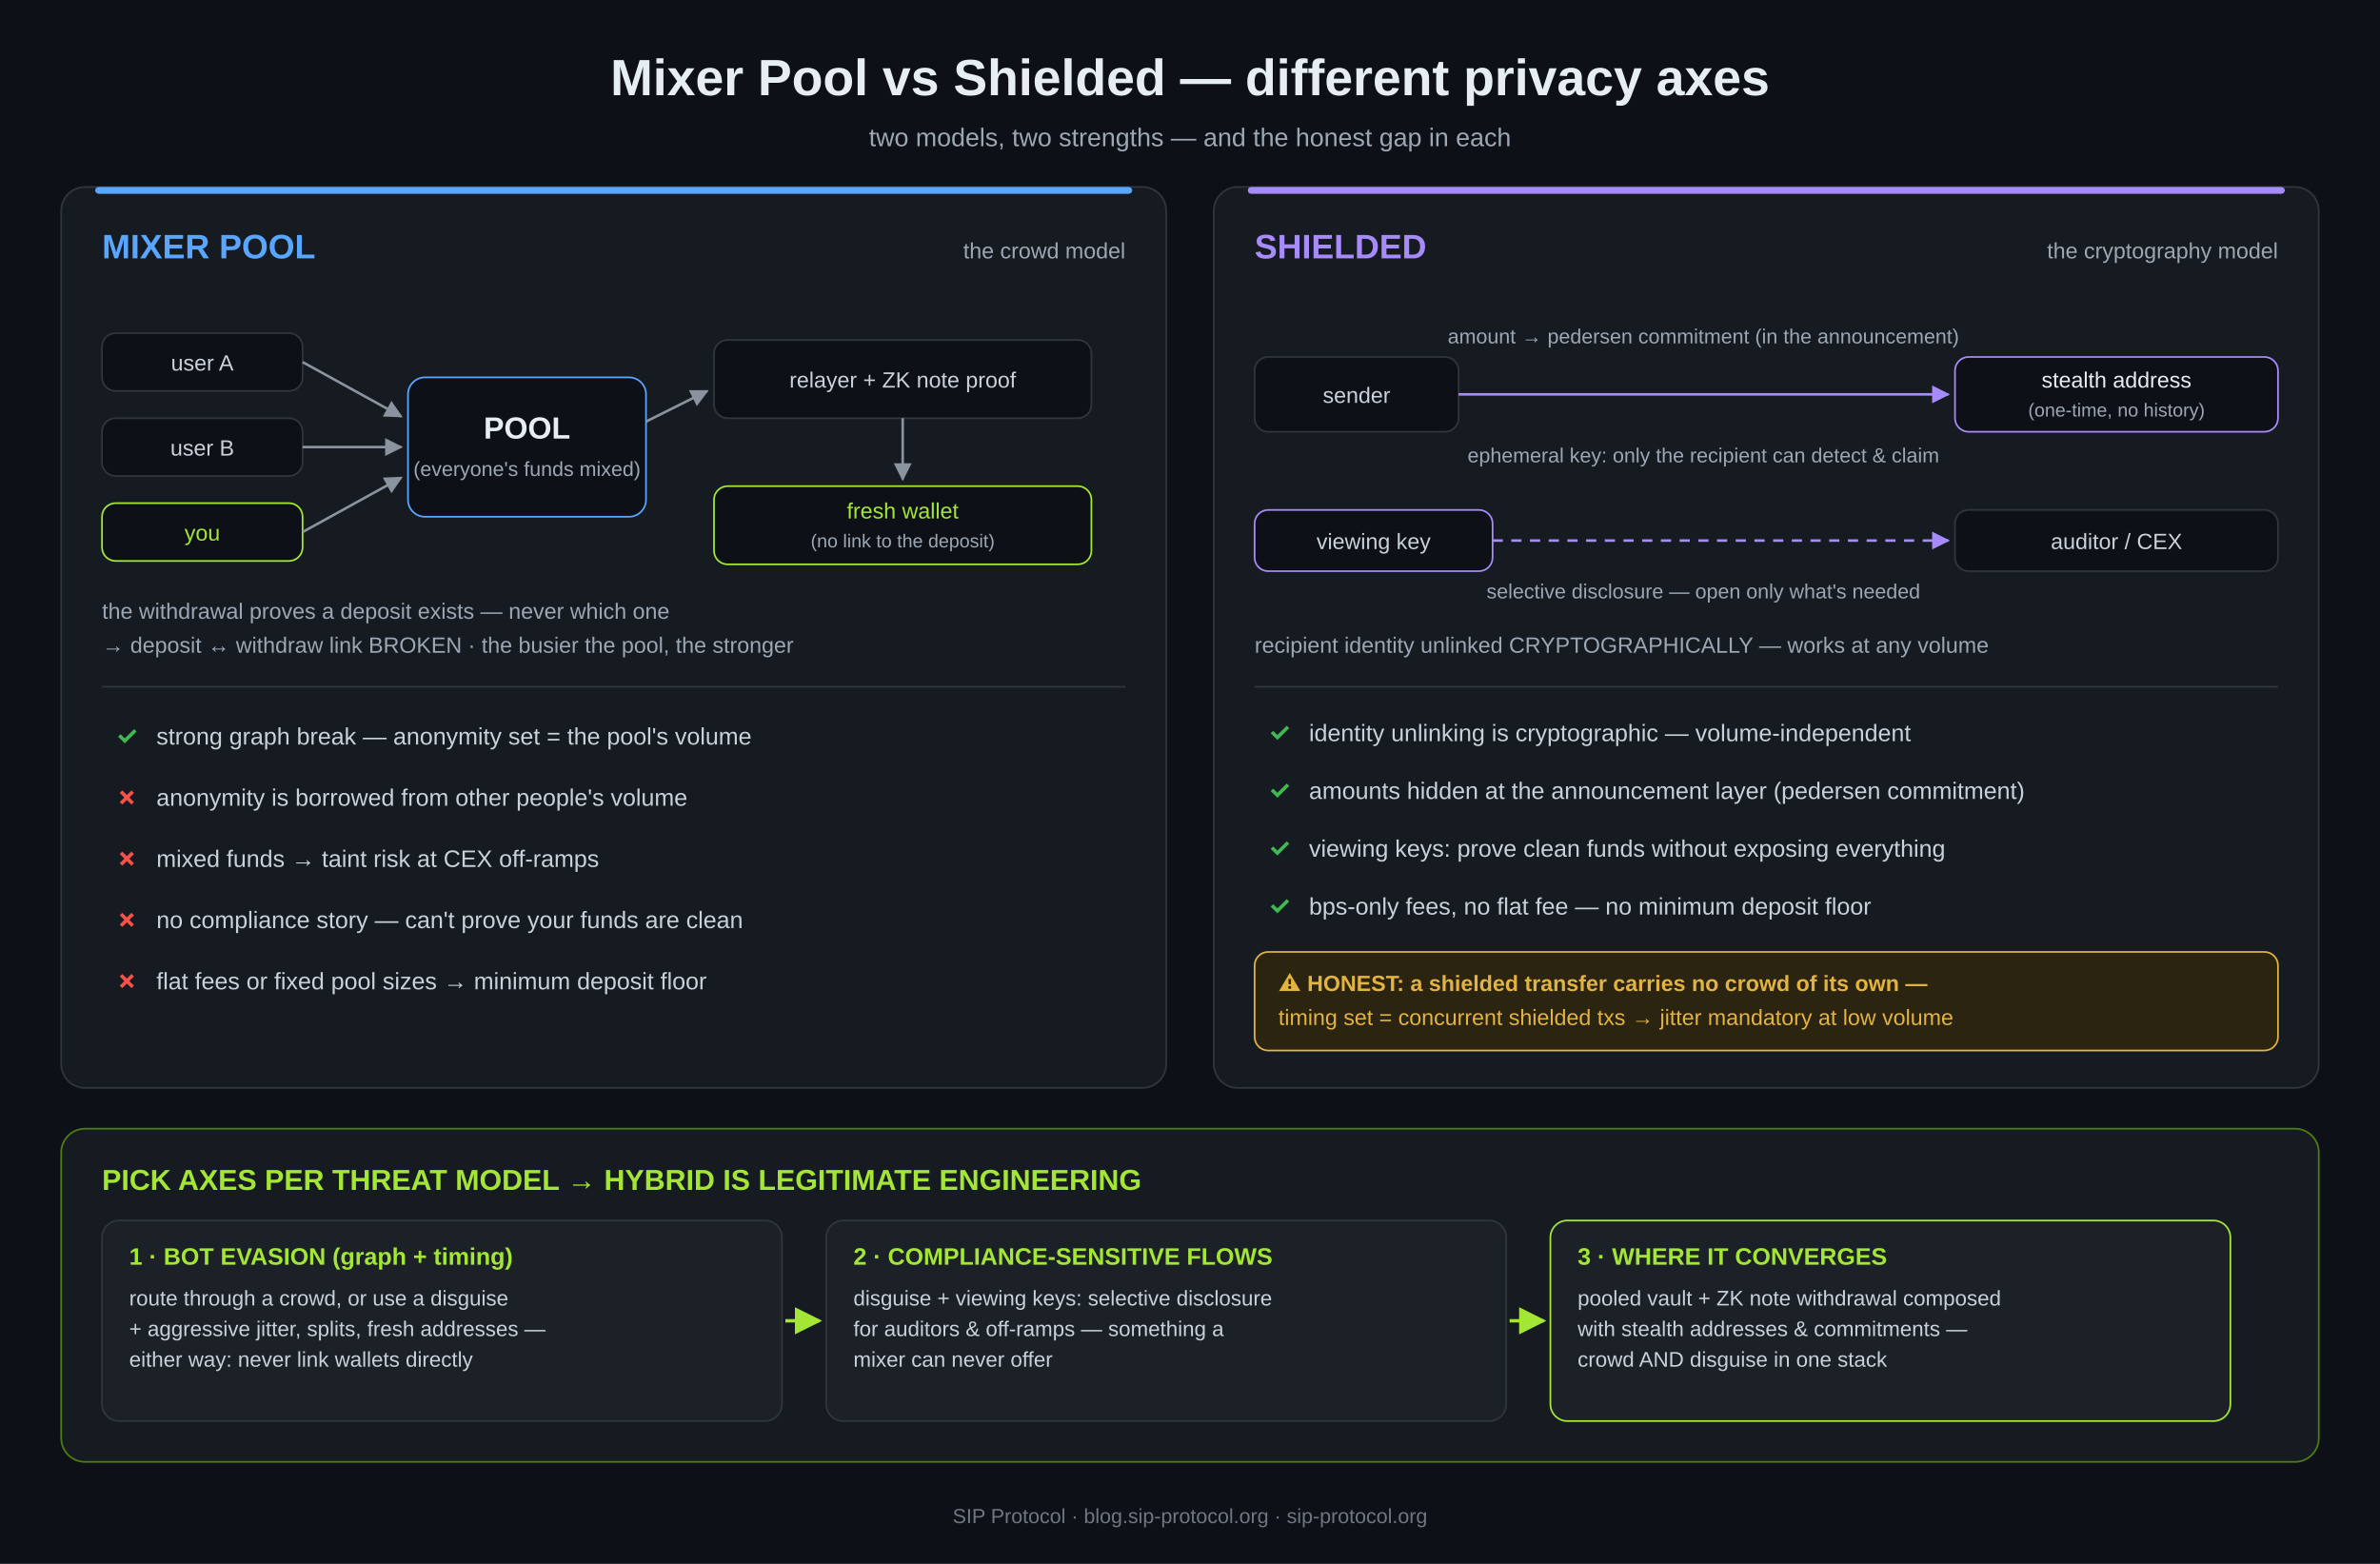
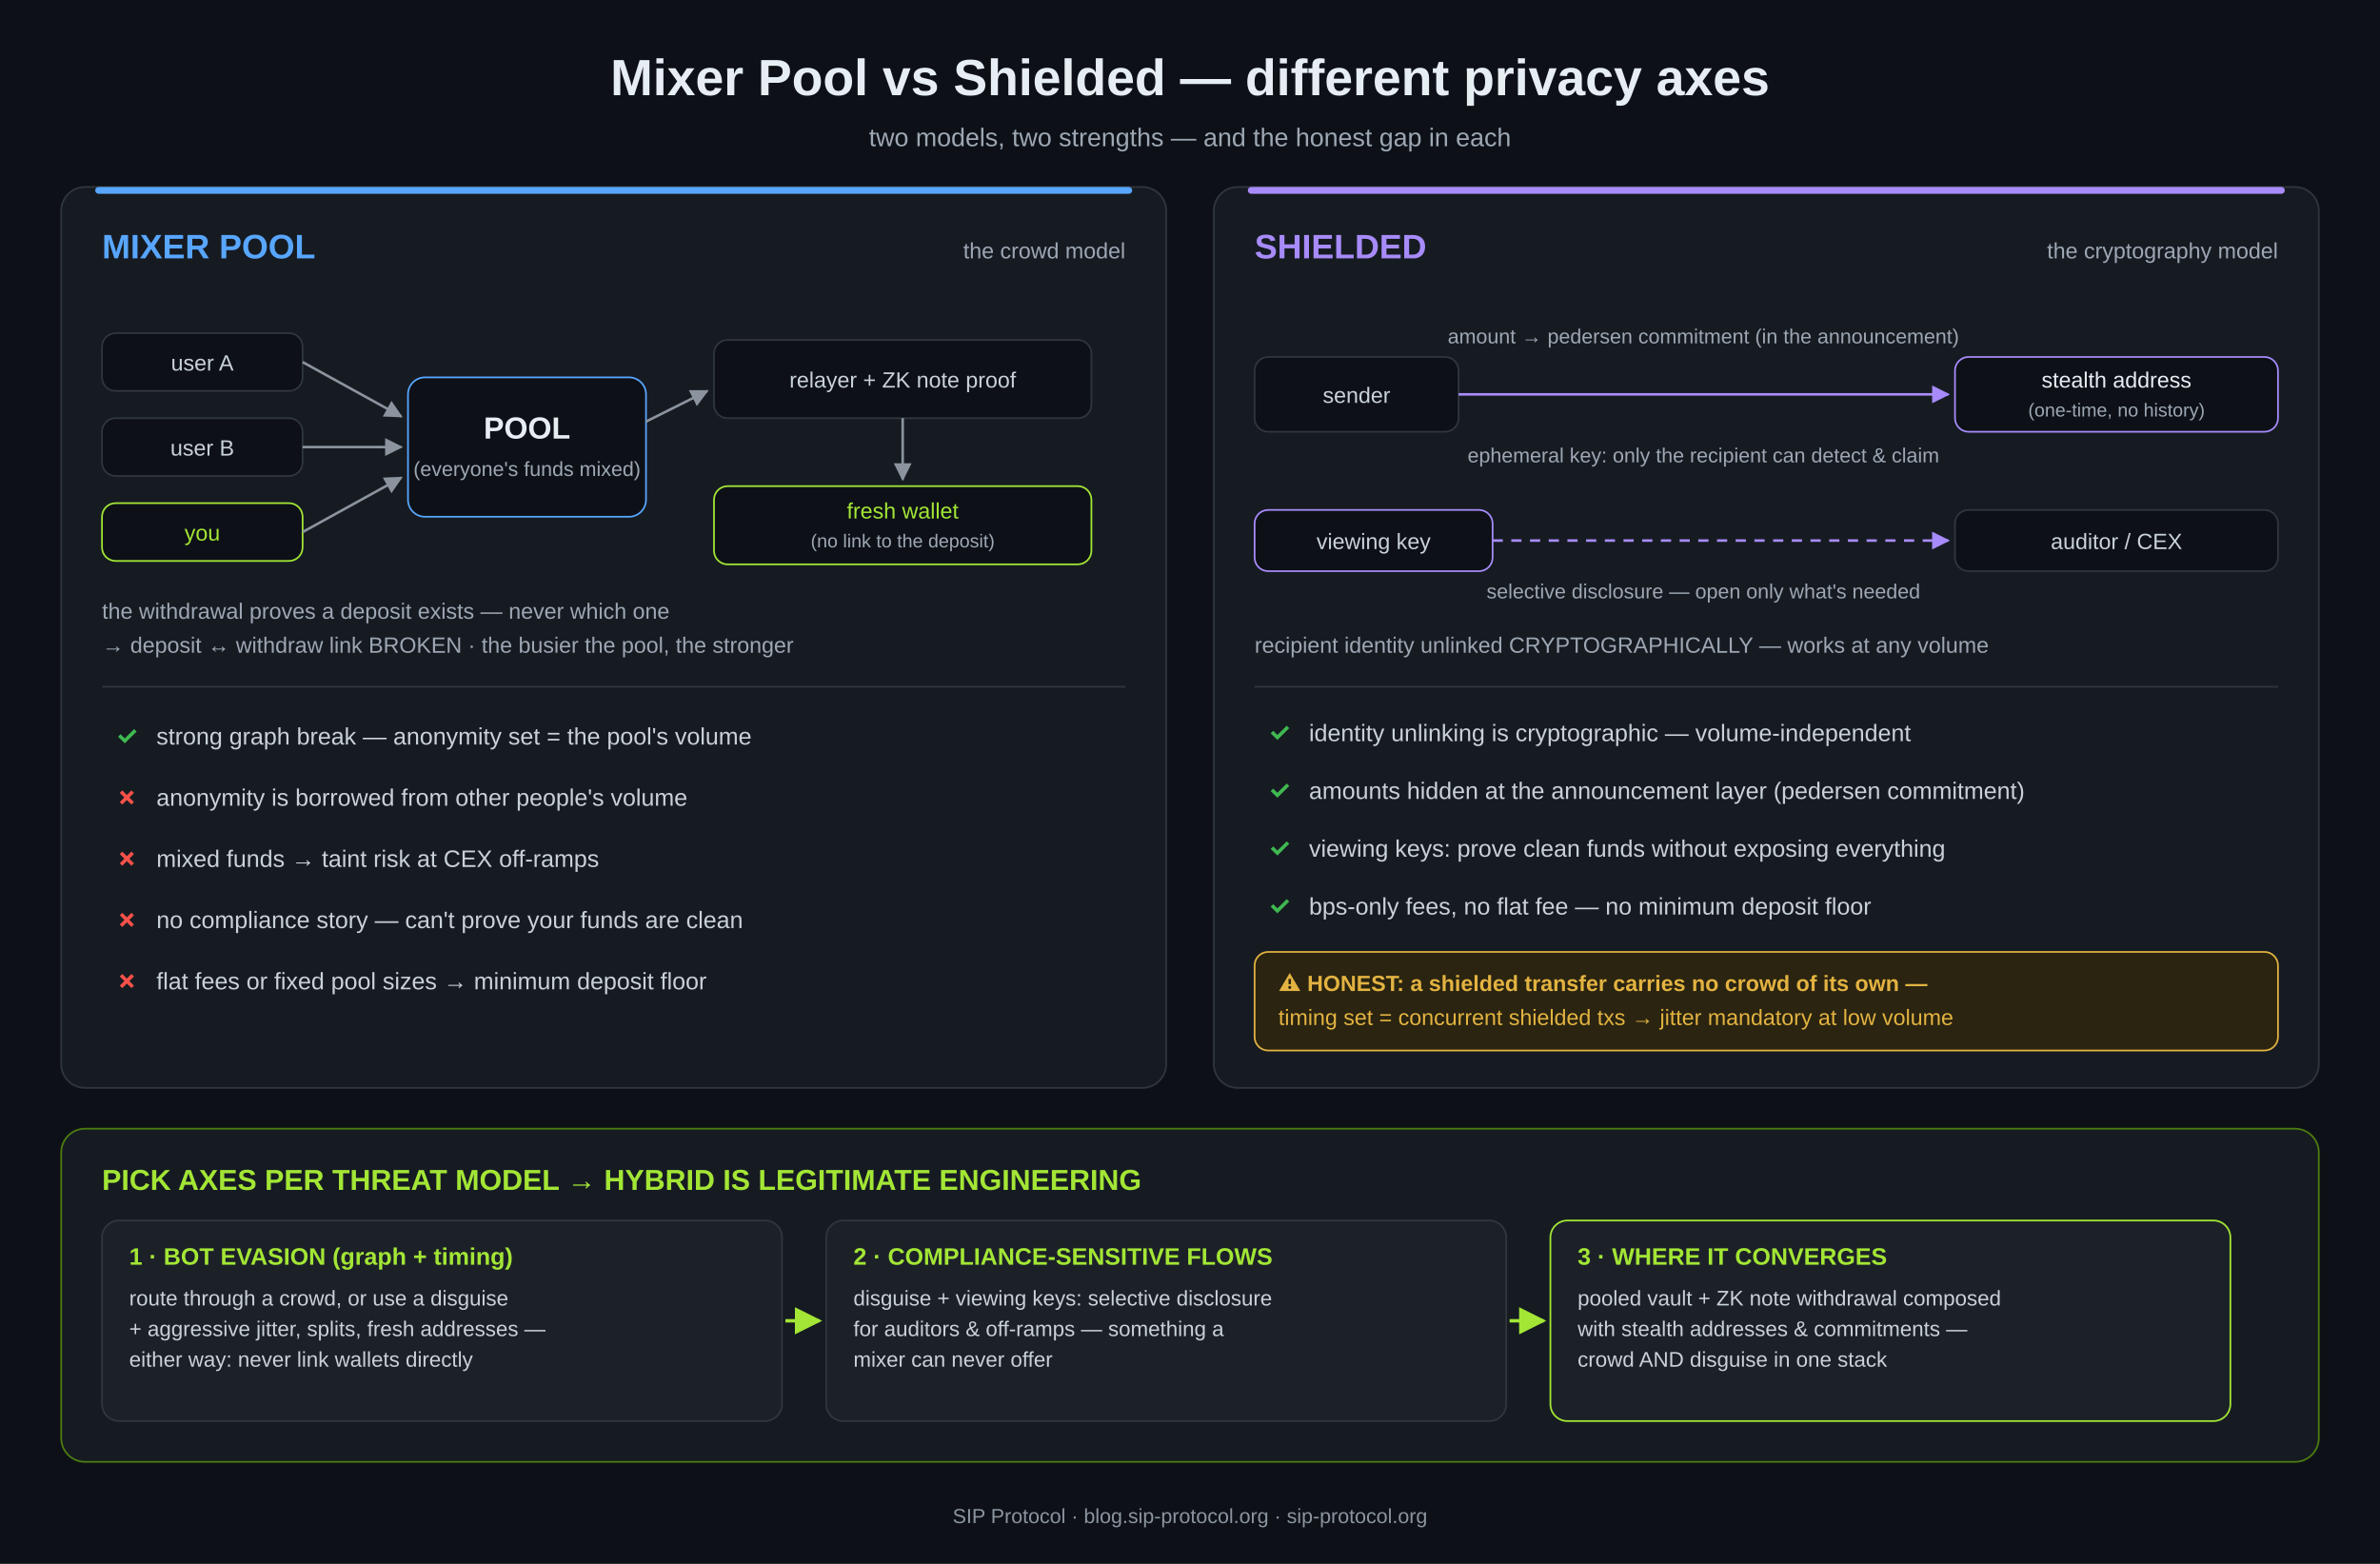
<svg xmlns="http://www.w3.org/2000/svg" width="1400" height="920" viewBox="0 0 1400 920" font-family="-apple-system, 'Segoe UI', 'Helvetica Neue', Arial, sans-serif" role="img" aria-label="Mixer pools versus shielded transfers compared across privacy axes">
  <defs>
    <marker id="arr-gray" viewBox="0 0 10 10" refX="9" refY="5" markerWidth="7" markerHeight="7" orient="auto-start-reverse">
      <path d="M 0 0 L 10 5 L 0 10 z" fill="#8b949e" />
    </marker>
    <marker id="arr-violet" viewBox="0 0 10 10" refX="9" refY="5" markerWidth="7" markerHeight="7" orient="auto-start-reverse">
      <path d="M 0 0 L 10 5 L 0 10 z" fill="#a78bfa" />
    </marker>
    <marker id="arr-lime" viewBox="0 0 10 10" refX="9" refY="5" markerWidth="8" markerHeight="8" orient="auto-start-reverse">
      <path d="M 0 0 L 10 5 L 0 10 z" fill="#a3e635" />
    </marker>
  </defs>
  <rect width="1400" height="920" fill="#0d1117" />
  <text x="700" y="56" text-anchor="middle" font-size="30" font-weight="700" fill="#e6edf3">Mixer Pool vs Shielded — different privacy axes</text>
  <text x="700" y="86" text-anchor="middle" font-size="15" fill="#9da7b3">two models, two strengths — and the honest gap in each</text>
  <rect x="36" y="110" width="650" height="530" rx="14" fill="#161b22" stroke="#30363d" />
  <rect x="56" y="110" width="610" height="4" rx="2" fill="#58a6ff" />
  <text x="60" y="152" font-size="20" font-weight="700" fill="#58a6ff">MIXER POOL</text>
  <text x="662" y="152" text-anchor="end" font-size="13" fill="#9da7b3">the crowd model</text>
  <rect x="60" y="196" width="118" height="34" rx="8" fill="#0d1117" stroke="#30363d" />
  <text x="119" y="218" text-anchor="middle" font-size="13" fill="#c9d1d9">user A</text>
  <rect x="60" y="246" width="118" height="34" rx="8" fill="#0d1117" stroke="#30363d" />
  <text x="119" y="268" text-anchor="middle" font-size="13" fill="#c9d1d9">user B</text>
  <rect x="60" y="296" width="118" height="34" rx="8" fill="#0d1117" stroke="#a3e635" />
  <text x="119" y="318" text-anchor="middle" font-size="13" fill="#a3e635">you</text>
  <rect x="240" y="222" width="140" height="82" rx="10" fill="#0d1117" stroke="#58a6ff" />
  <text x="310" y="258" text-anchor="middle" font-size="18" font-weight="700" fill="#e6edf3">POOL</text>
  <text x="310" y="280" text-anchor="middle" font-size="12" fill="#9da7b3">(everyone's funds mixed)</text>
  <line x1="178" y1="213" x2="236" y2="245" stroke="#8b949e" stroke-width="1.5" marker-end="url(#arr-gray)" />
  <line x1="178" y1="263" x2="236" y2="263" stroke="#8b949e" stroke-width="1.5" marker-end="url(#arr-gray)" />
  <line x1="178" y1="313" x2="236" y2="281" stroke="#8b949e" stroke-width="1.5" marker-end="url(#arr-gray)" />
  <rect x="420" y="200" width="222" height="46" rx="8" fill="#0d1117" stroke="#30363d" />
  <text x="531" y="228" text-anchor="middle" font-size="13" fill="#c9d1d9">relayer + ZK note proof</text>
  <rect x="420" y="286" width="222" height="46" rx="8" fill="#0d1117" stroke="#a3e635" />
  <text x="531" y="305" text-anchor="middle" font-size="13" fill="#a3e635">fresh wallet</text>
  <text x="531" y="322" text-anchor="middle" font-size="11" fill="#9da7b3">(no link to the deposit)</text>
  <line x1="380" y1="248" x2="416" y2="230" stroke="#8b949e" stroke-width="1.5" marker-end="url(#arr-gray)" />
  <line x1="531" y1="246" x2="531" y2="282" stroke="#8b949e" stroke-width="1.5" marker-end="url(#arr-gray)" />
  <text x="60" y="364" font-size="13" fill="#9da7b3">the withdrawal proves a deposit exists — never which one</text>
  <text x="60" y="384" font-size="13" fill="#9da7b3">→ deposit ↔ withdraw link BROKEN · the busier the pool, the stronger</text>
  <line x1="60" y1="404" x2="662" y2="404" stroke="#30363d" />
  <text x="68" y="438" font-size="15" font-weight="700" fill="#3fb950">✓</text>
  <text x="92" y="438" font-size="14" fill="#c9d1d9">strong graph break — anonymity set = the pool's volume</text>
  <text x="68" y="474" font-size="15" font-weight="700" fill="#f85149">✗</text>
  <text x="92" y="474" font-size="14" fill="#c9d1d9">anonymity is borrowed from other people's volume</text>
  <text x="68" y="510" font-size="15" font-weight="700" fill="#f85149">✗</text>
  <text x="92" y="510" font-size="14" fill="#c9d1d9">mixed funds → taint risk at CEX off-ramps</text>
  <text x="68" y="546" font-size="15" font-weight="700" fill="#f85149">✗</text>
  <text x="92" y="546" font-size="14" fill="#c9d1d9">no compliance story — can't prove your funds are clean</text>
  <text x="68" y="582" font-size="15" font-weight="700" fill="#f85149">✗</text>
  <text x="92" y="582" font-size="14" fill="#c9d1d9">flat fees or fixed pool sizes → minimum deposit floor</text>
  <rect x="714" y="110" width="650" height="530" rx="14" fill="#161b22" stroke="#30363d" />
  <rect x="734" y="110" width="610" height="4" rx="2" fill="#a78bfa" />
  <text x="738" y="152" font-size="20" font-weight="700" fill="#a78bfa">SHIELDED</text>
  <text x="1340" y="152" text-anchor="end" font-size="13" fill="#9da7b3">the cryptography model</text>
  <rect x="738" y="210" width="120" height="44" rx="8" fill="#0d1117" stroke="#30363d" />
  <text x="798" y="237" text-anchor="middle" font-size="13" fill="#c9d1d9">sender</text>
  <rect x="1150" y="210" width="190" height="44" rx="8" fill="#0d1117" stroke="#a78bfa" />
  <text x="1245" y="228" text-anchor="middle" font-size="13" fill="#e6edf3">stealth address</text>
  <text x="1245" y="245" text-anchor="middle" font-size="11" fill="#9da7b3">(one-time, no history)</text>
  <line x1="858" y1="232" x2="1146" y2="232" stroke="#a78bfa" stroke-width="1.5" marker-end="url(#arr-violet)" />
  <text x="1002" y="202" text-anchor="middle" font-size="12" fill="#9da7b3">amount → pedersen commitment (in the announcement)</text>
  <text x="1002" y="272" text-anchor="middle" font-size="12" fill="#9da7b3">ephemeral key: only the recipient can detect &amp; claim</text>
  <rect x="738" y="300" width="140" height="36" rx="8" fill="#0d1117" stroke="#a78bfa" />
  <text x="808" y="323" text-anchor="middle" font-size="13" fill="#c9d1d9">viewing key</text>
  <rect x="1150" y="300" width="190" height="36" rx="8" fill="#0d1117" stroke="#30363d" />
  <text x="1245" y="323" text-anchor="middle" font-size="13" fill="#c9d1d9">auditor / CEX</text>
  <line x1="878" y1="318" x2="1146" y2="318" stroke="#a78bfa" stroke-width="1.5" stroke-dasharray="6 5" marker-end="url(#arr-violet)" />
  <text x="1002" y="352" text-anchor="middle" font-size="12" fill="#9da7b3">selective disclosure — open only what's needed</text>
  <text x="738" y="384" font-size="13" fill="#9da7b3">recipient identity unlinked CRYPTOGRAPHICALLY — works at any volume</text>
  <line x1="738" y1="404" x2="1340" y2="404" stroke="#30363d" />
  <text x="746" y="436" font-size="15" font-weight="700" fill="#3fb950">✓</text>
  <text x="770" y="436" font-size="14" fill="#c9d1d9">identity unlinking is cryptographic — volume-independent</text>
  <text x="746" y="470" font-size="15" font-weight="700" fill="#3fb950">✓</text>
  <text x="770" y="470" font-size="14" fill="#c9d1d9">amounts hidden at the announcement layer (pedersen commitment)</text>
  <text x="746" y="504" font-size="15" font-weight="700" fill="#3fb950">✓</text>
  <text x="770" y="504" font-size="14" fill="#c9d1d9">viewing keys: prove clean funds without exposing everything</text>
  <text x="746" y="538" font-size="15" font-weight="700" fill="#3fb950">✓</text>
  <text x="770" y="538" font-size="14" fill="#c9d1d9">bps-only fees, no flat fee — no minimum deposit floor</text>
  <rect x="738" y="560" width="602" height="58" rx="8" fill="#2a2410" stroke="#e3b341" />
  <text x="752" y="583" font-size="13" font-weight="700" fill="#e3b341">⚠ HONEST: a shielded transfer carries no crowd of its own —</text>
  <text x="752" y="603" font-size="13" fill="#e3b341">timing set = concurrent shielded txs → jitter mandatory at low volume</text>
  <rect x="36" y="664" width="1328" height="196" rx="14" fill="#161b22" stroke="#4d7c0f" />
  <text x="60" y="700" font-size="17" font-weight="700" fill="#a3e635">PICK AXES PER THREAT MODEL → HYBRID IS LEGITIMATE ENGINEERING</text>
  <rect x="60" y="718" width="400" height="118" rx="10" fill="#1c2128" stroke="#30363d" />
  <text x="76" y="744" font-size="14" font-weight="700" fill="#a3e635">1 · BOT EVASION (graph + timing)</text>
  <text x="76" y="768" font-size="12.5" fill="#c9d1d9">route through a crowd, or use a disguise</text>
  <text x="76" y="786" font-size="12.5" fill="#c9d1d9">+ aggressive jitter, splits, fresh addresses —</text>
  <text x="76" y="804" font-size="12.5" fill="#c9d1d9">either way: never link wallets directly</text>
  <rect x="486" y="718" width="400" height="118" rx="10" fill="#1c2128" stroke="#30363d" />
  <text x="502" y="744" font-size="14" font-weight="700" fill="#a3e635">2 · COMPLIANCE-SENSITIVE FLOWS</text>
  <text x="502" y="768" font-size="12.5" fill="#c9d1d9">disguise + viewing keys: selective disclosure</text>
  <text x="502" y="786" font-size="12.5" fill="#c9d1d9">for auditors &amp; off-ramps — something a</text>
  <text x="502" y="804" font-size="12.5" fill="#c9d1d9">mixer can never offer</text>
  <rect x="912" y="718" width="400" height="118" rx="10" fill="#1c2128" stroke="#a3e635" />
  <text x="928" y="744" font-size="14" font-weight="700" fill="#a3e635">3 · WHERE IT CONVERGES</text>
  <text x="928" y="768" font-size="12.5" fill="#c9d1d9">pooled vault + ZK note withdrawal composed</text>
  <text x="928" y="786" font-size="12.5" fill="#c9d1d9">with stealth addresses &amp; commitments —</text>
  <text x="928" y="804" font-size="12.5" fill="#c9d1d9">crowd AND disguise in one stack</text>
  <line x1="462" y1="777" x2="482" y2="777" stroke="#a3e635" stroke-width="2" marker-end="url(#arr-lime)" />
  <line x1="888" y1="777" x2="908" y2="777" stroke="#a3e635" stroke-width="2" marker-end="url(#arr-lime)" />
-   <text x="700" y="896" text-anchor="middle" font-size="12" fill="#6e7681">SIP Protocol · blog.sip-protocol.org · sip-protocol.org</text>
+   <text x="700" y="896" text-anchor="middle" font-size="12" fill="#8b949e">SIP Protocol · blog.sip-protocol.org · sip-protocol.org</text>
</svg>
